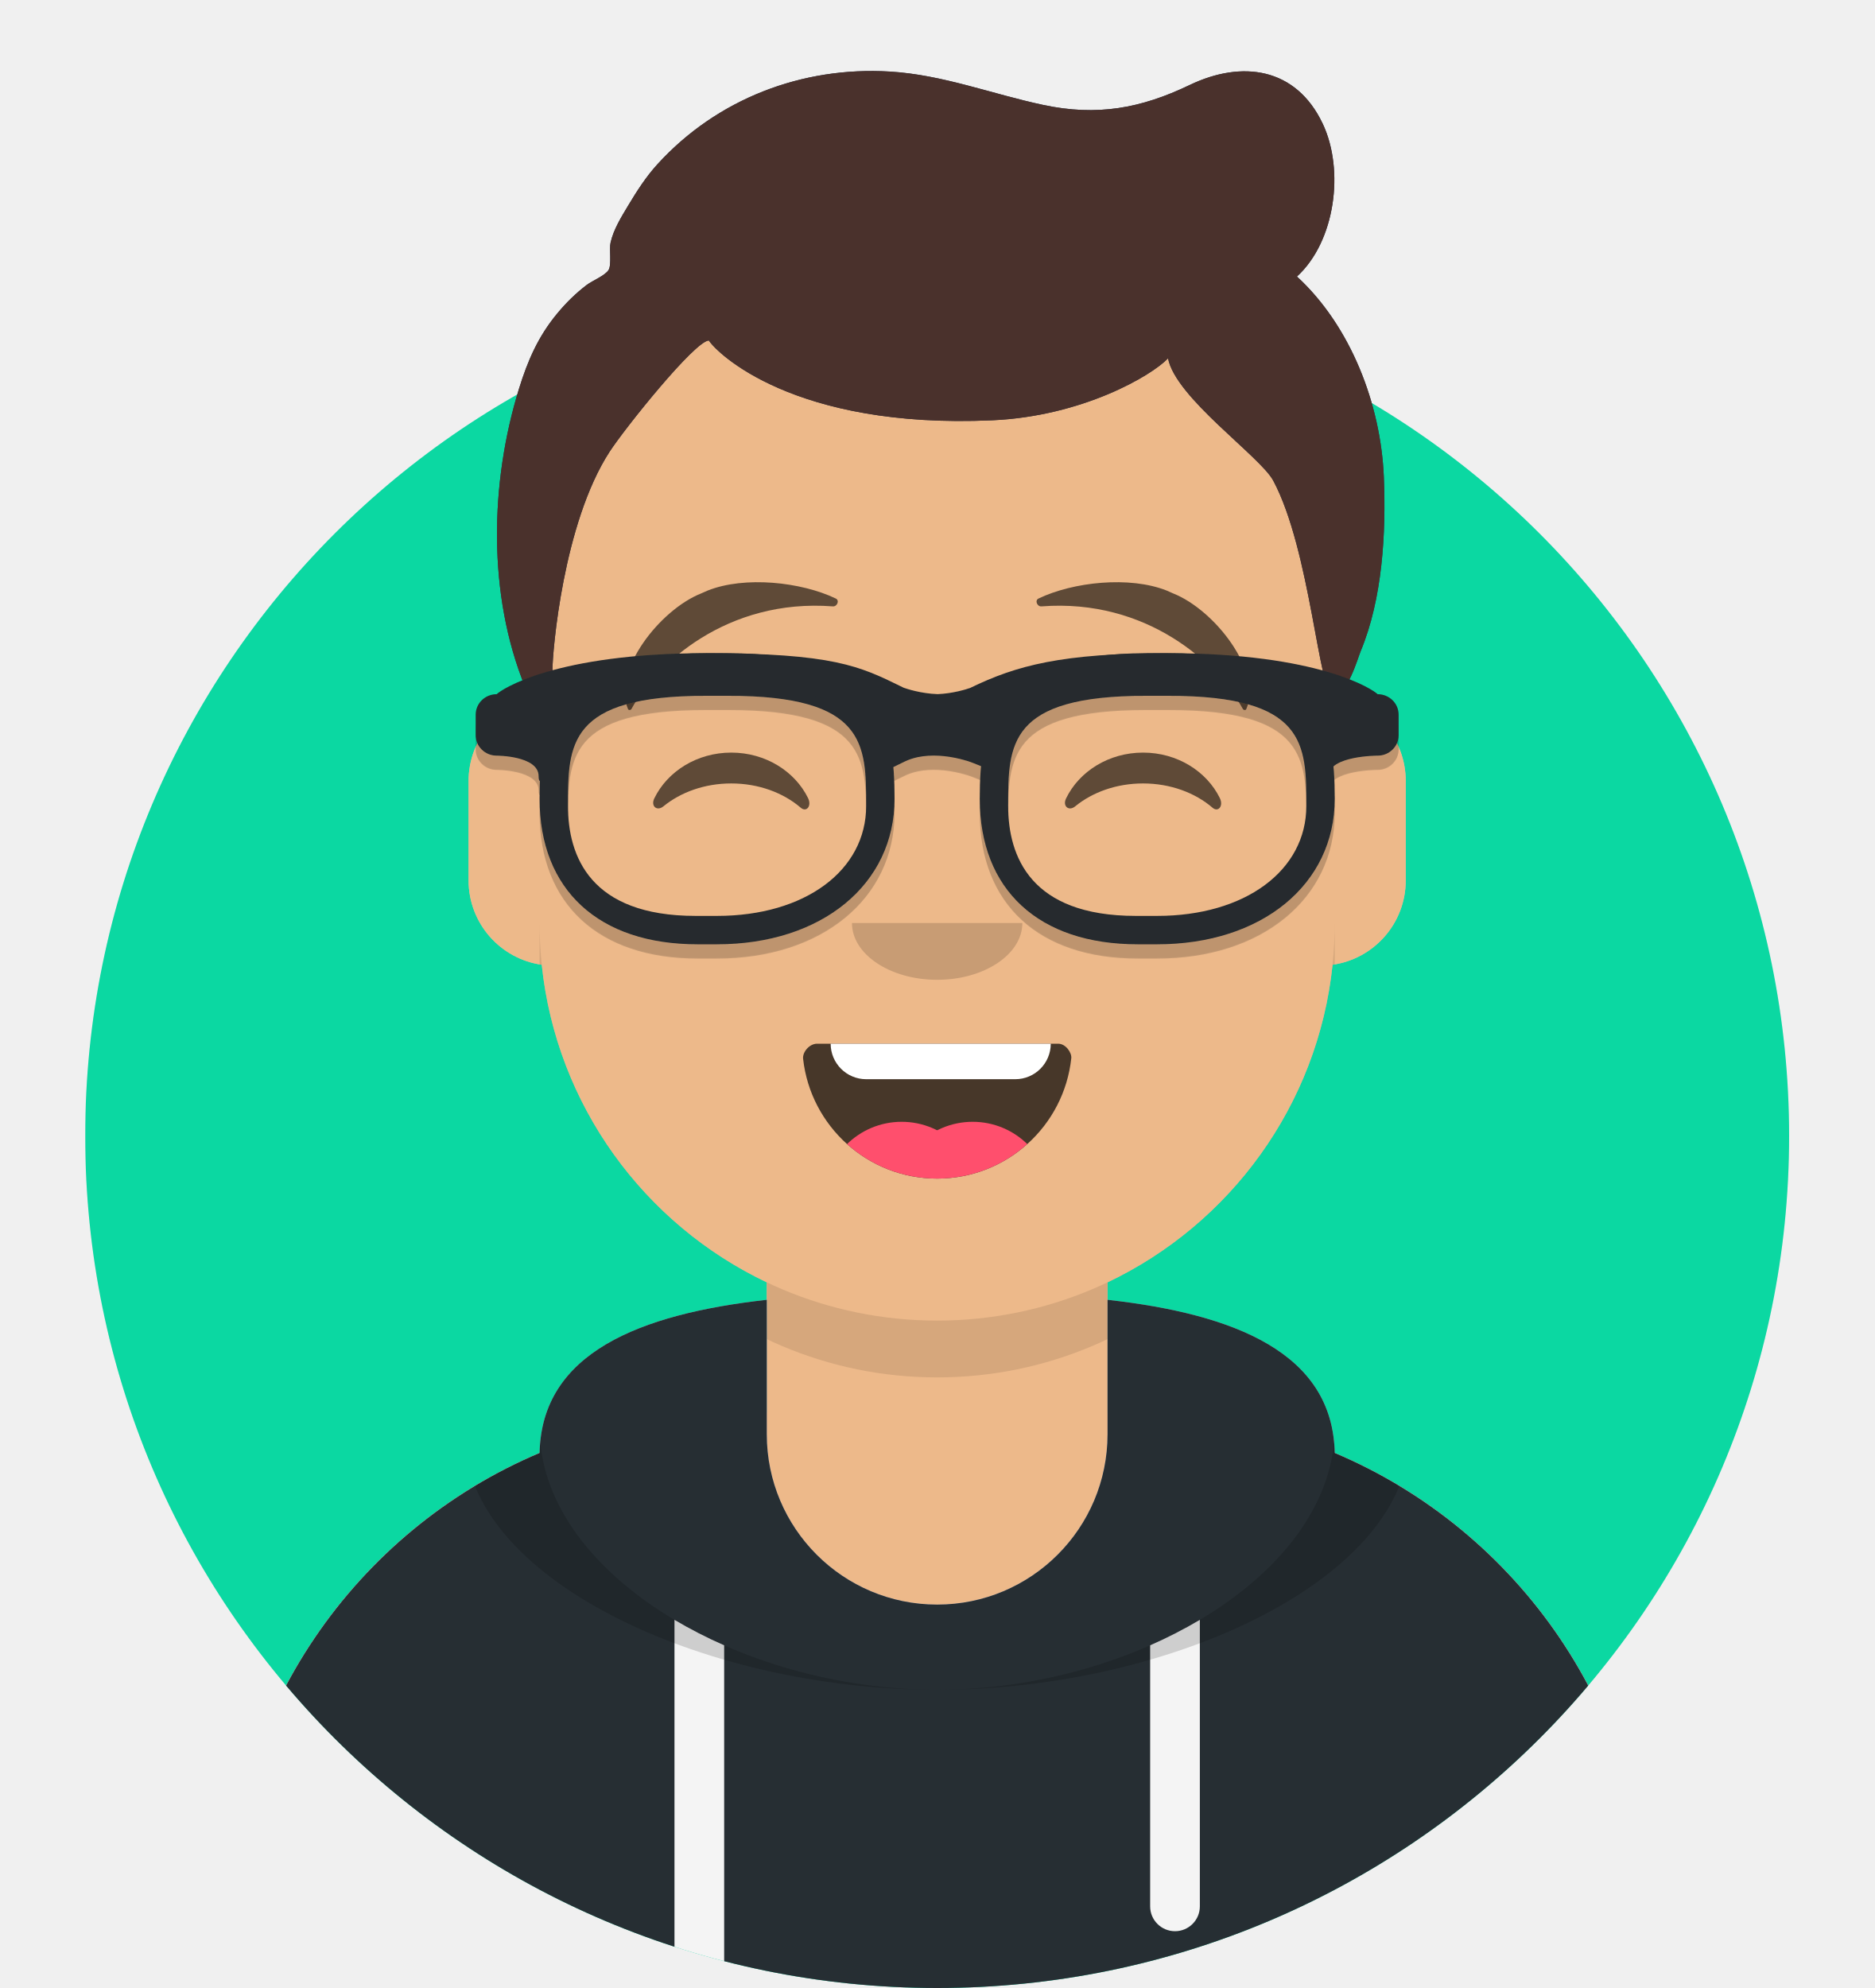
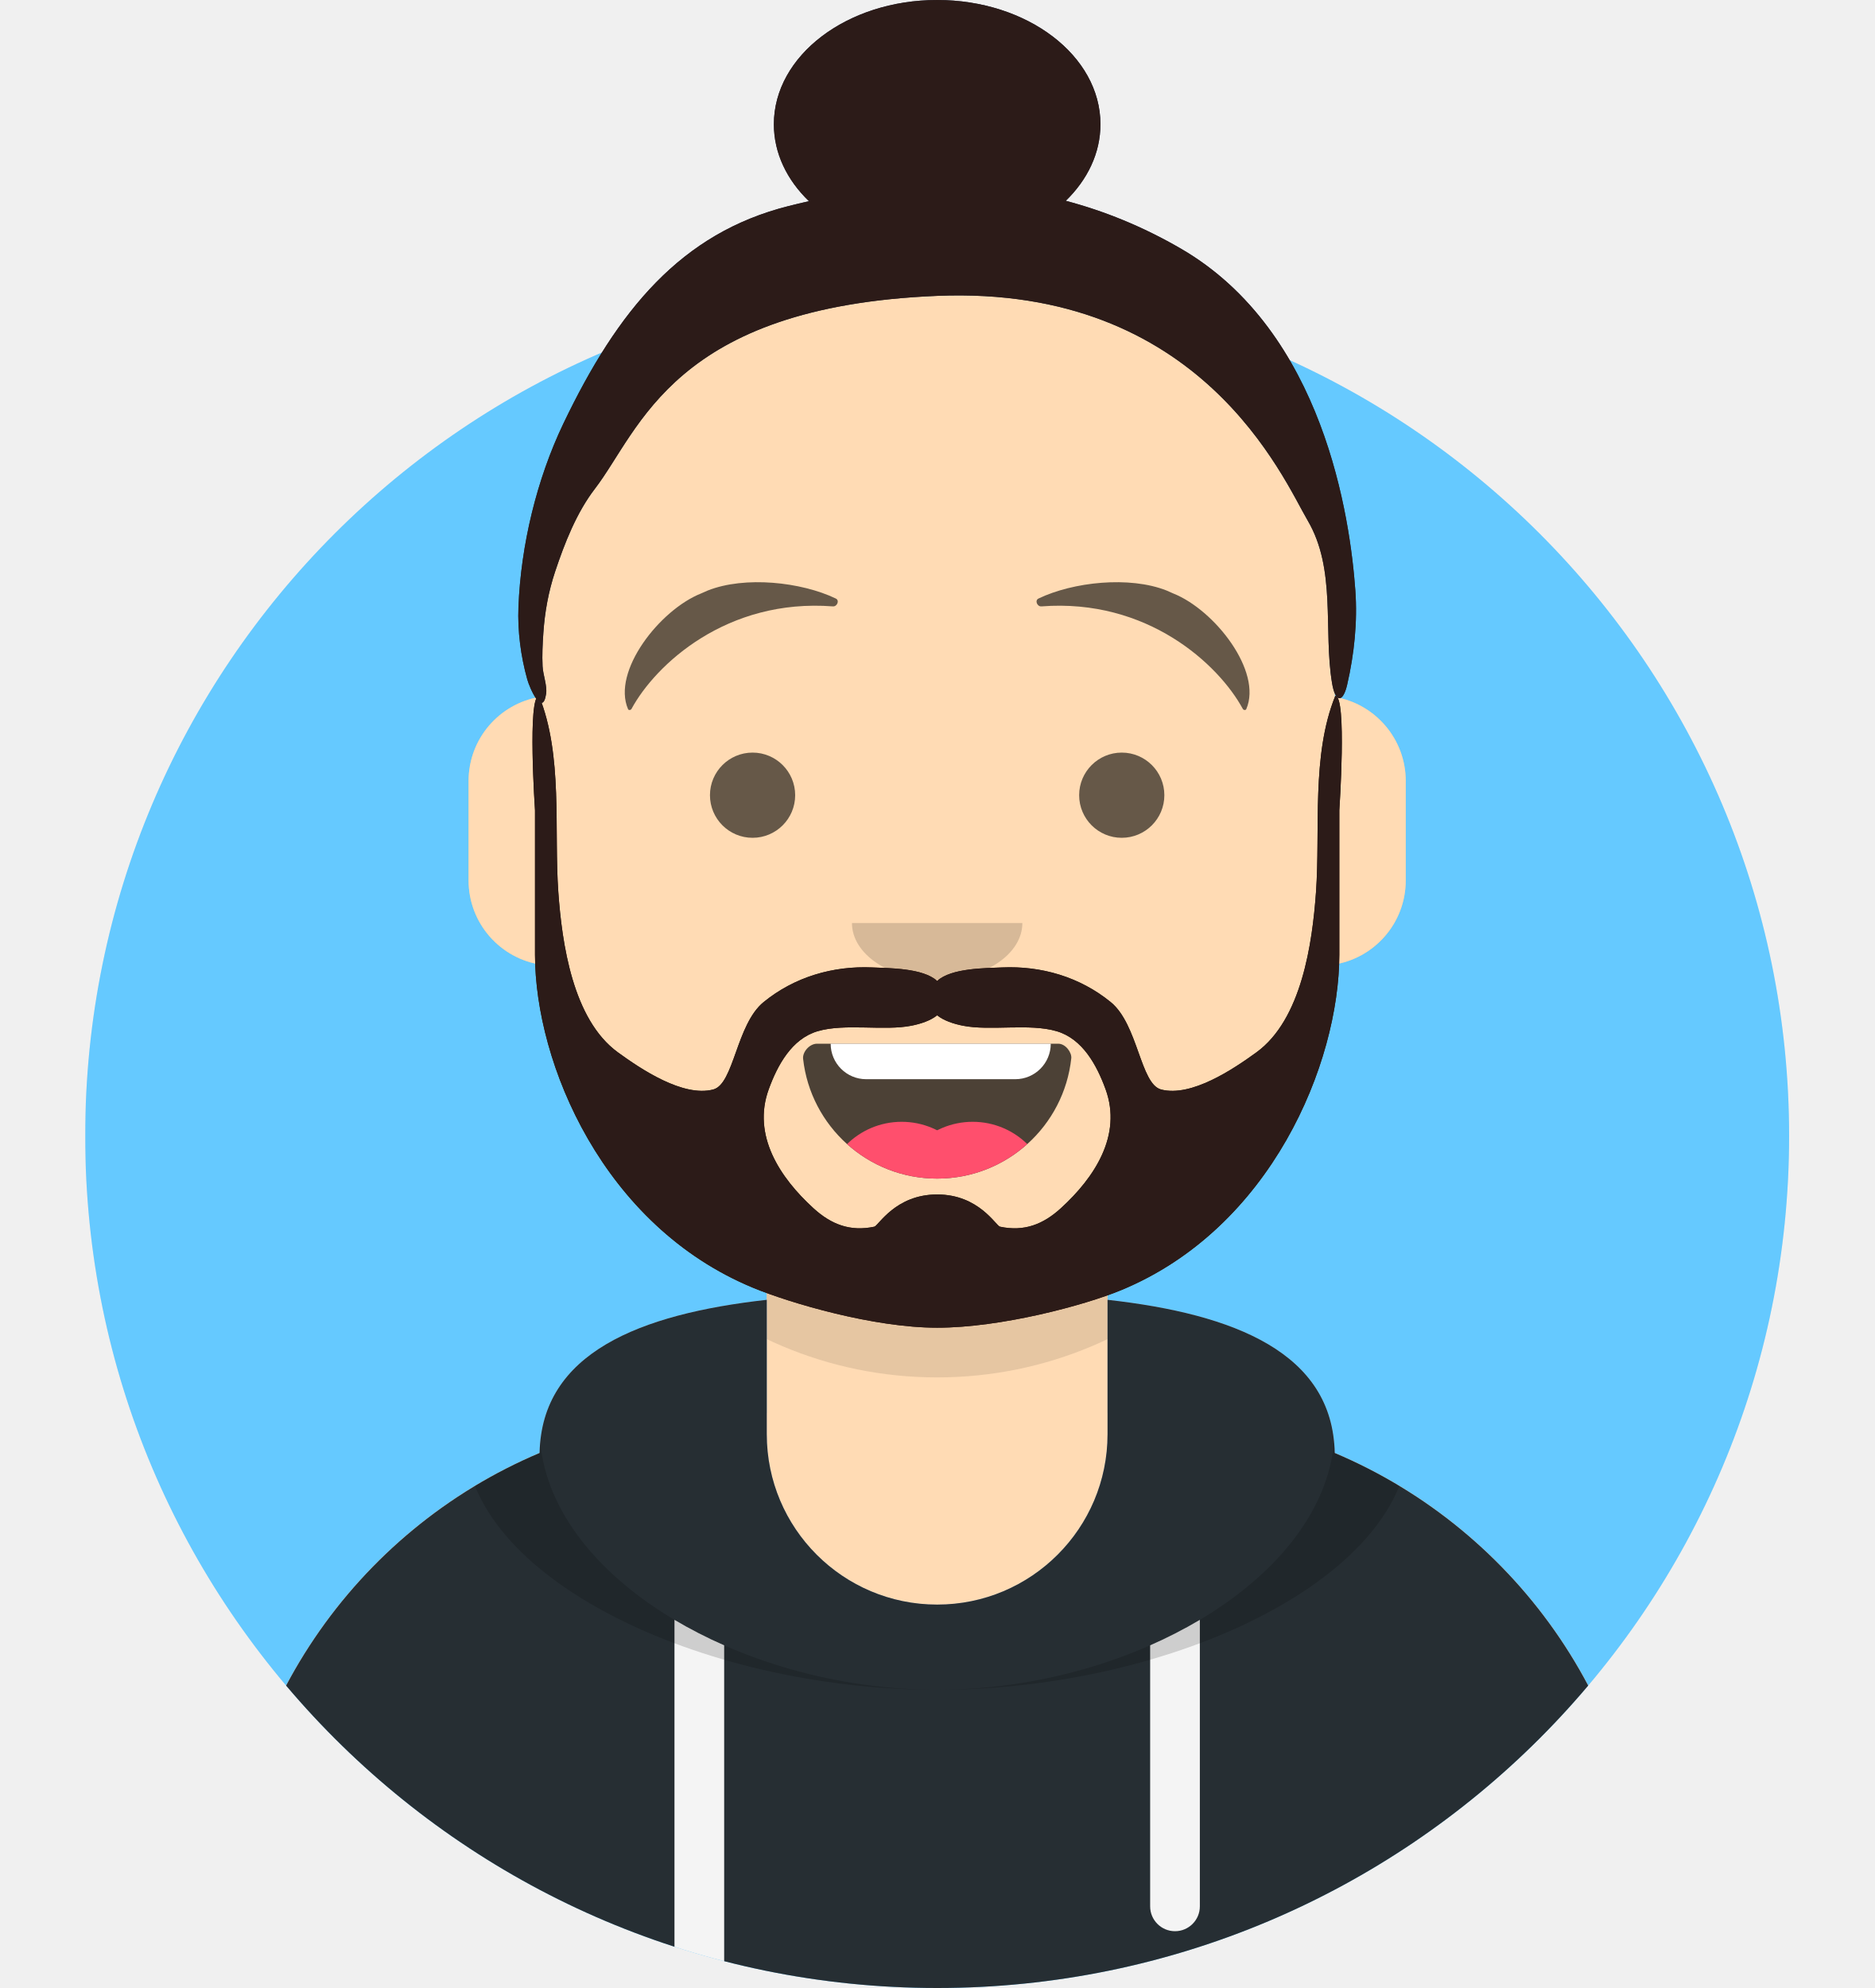
- <svg xmlns="http://www.w3.org/2000/svg" xmlns:xlink="http://www.w3.org/1999/xlink" width="264px" height="280px" viewBox="0 0 264 280" version="1.1" style="margin: 0px auto;">
+ <svg xmlns="http://www.w3.org/2000/svg" xmlns:xlink="http://www.w3.org/1999/xlink" width="264px" height="280px" viewBox="0 0 264 280" version="1.1">
  <defs>
    <circle id="path-1" cx="120" cy="120" r="120" />
    <path d="M12,160 C12,226.274 65.726,280 132,280 C198.274,280 252,226.274 252,160 L264,160 L264,-1.42108547e-14 L-3.19744231e-14,-1.42108547e-14 L-3.19744231e-14,160 L12,160 Z" id="path-3" />
    <path d="M124,144.611 L124,163 L128,163 L128,163 C167.765,163 200,195.235 200,235 L200,244 L0,244 L0,235 C-4.86974701e-15,195.235 32.235,163 72,163 L72,163 L76,163 L76,144.611 C58.763,136.422 46.372,119.687 44.305,99.881 C38.48,99.058 34,94.052 34,88 L34,74 C34,68.054 38.325,63.118 44,62.166 L44,56 L44,56 C44,25.072 69.072,5.68137151e-15 100,0 L100,0 L100,0 C130.928,-5.68137151e-15 156,25.072 156,56 L156,62.166 C161.675,63.118 166,68.054 166,74 L166,88 C166,94.052 161.52,99.058 155.695,99.881 C153.628,119.687 141.237,136.422 124,144.611 Z" id="path-5" />
  </defs>
  <g id="Avataaar" stroke="none" stroke-width="1" fill="none" fill-rule="evenodd">
    <g transform="translate(-825, -1100)" id="Avataaar/Circle">
      <g transform="translate(825, 1100)">
        <g id="Circle" stroke-width="1" fill-rule="evenodd" transform="translate(12, 40)">
          <mask id="mask-2" fill="white">
            <use xlink:href="#path-1" />
          </mask>
          <use id="Circle-Background" fill="#E6E6E6" xlink:href="#path-1" />
-           <g id="Color/Palette/Blue-01" mask="url(#mask-2)" fill="#0bd8a2">
+           <g id="Color/Palette/Blue-01" mask="url(#mask-2)" fill="#65C9FF">
            <rect id="🖍Color" x="0" y="0" width="240" height="240" />
          </g>
        </g>
        <mask id="mask-4" fill="white">
          <use xlink:href="#path-3" />
        </mask>
        <g id="Mask" />
        <g id="Avataaar" stroke-width="1" fill-rule="evenodd" mask="url(#mask-4)">
          <g id="Body" transform="translate(32, 36)">
            <mask id="mask-6" fill="white">
              <use xlink:href="#path-5" />
            </mask>
            <use fill="#D0C6AC" xlink:href="#path-5" />
-             <g id="Skin/👶🏽-03-Brown" mask="url(#mask-6)" fill="#EDB98A">
-               <g transform="translate(0, 0)" id="Color">
-                 <rect x="0" y="0" width="264" height="280" />
+             <g id="Skin/👶🏽-03-Brown" mask="url(#mask-6)" fill="#FFDBB4">
+               <g transform="translate(-32, 0)" id="Color">
+                 <rect x="0" y="0" width="264" height="244" />
              </g>
            </g>
            <path d="M156,79 L156,102 C156,132.928 130.928,158 100,158 C69.072,158 44,132.928 44,102 L44,79 L44,94 C44,124.928 69.072,150 100,150 C130.928,150 156,124.928 156,94 L156,79 Z" id="Neck-Shadow" fill-opacity="0.1" fill="#000000" mask="url(#mask-6)" />
          </g>
          <g id="Clothing/Hoodie" transform="translate(0, 170)">
            <defs>
-               <path d="M108,13.071 C90.081,15.076 76.28,20.552 76.004,34.645 C50.146,45.568 32,71.165 32,100.999 L32,100.999 L32,110 L232,110 L232,100.999 C232,71.165 213.854,45.568 187.996,34.645 C187.72,20.552 173.919,15.076 156,13.071 L156,32 L156,32 C156,45.255 145.255,56 132,56 L132,56 C118.745,56 108,45.255 108,32 L108,13.071 Z" id="react-path-11" />
+               <path d="M108,13.071 C90.081,15.076 76.28,20.552 76.004,34.645 C50.146,45.568 32,71.165 32,100.999 L32,100.999 L32,110 L232,110 L232,100.999 C232,71.165 213.854,45.568 187.996,34.645 C187.72,20.552 173.919,15.076 156,13.071 L156,32 L156,32 C156,45.255 145.255,56 132,56 L132,56 C118.745,56 108,45.255 108,32 L108,13.071 Z" id="react-path-334" />
            </defs>
-             <mask id="react-mask-12" fill="white">
-               <use xlink:href="#react-path-11" />
+             <mask id="react-mask-335" fill="white">
+               <use xlink:href="#react-path-334" />
            </mask>
-             <use id="Hoodie" fill="#B7C1DB" fill-rule="evenodd" xlink:href="#react-path-11" />
-             <g id="Color/Palette/Gray-01" mask="url(#react-mask-12)" fill-rule="evenodd" fill="#262E33">
+             <use id="Hoodie" fill="#B7C1DB" fill-rule="evenodd" xlink:href="#react-path-334" />
+             <g id="Color/Palette/Gray-01" mask="url(#react-mask-335)" fill-rule="evenodd" fill="#262E33">
              <rect id="🖍Color" x="0" y="0" width="264" height="110" />
            </g>
-             <path d="M102,61.739 L102,110 L95,110 L95,58.15 C97.204,59.46 99.547,60.661 102,61.739 Z M169,58.15 L169,98.5 C169,100.433 167.433,102 165.5,102 C163.567,102 162,100.433 162,98.5 L162,61.739 C164.453,60.661 166.796,59.46 169,58.15 Z" id="Straps" fill="#F4F4F4" fill-rule="evenodd" mask="url(#react-mask-12)" />
-             <path d="M90.96,12.724 C75.909,15.571 65.5,21.243 65.5,32.308 C65.5,52.02 98.538,68 132,68 C165.462,68 198.5,52.02 198.5,32.308 C198.5,21.243 188.091,15.571 173.04,12.724 C182.125,16.074 188,21.706 188,31.077 C188,51.469 160.179,68 132,68 C103.821,68 76,51.469 76,31.077 C76,21.706 81.875,16.074 90.96,12.724 Z" id="Shadow" fill-opacity="0.16" fill="#000000" fill-rule="evenodd" mask="url(#react-mask-12)" />
+             <path d="M102,61.739 L102,110 L95,110 L95,58.15 C97.204,59.46 99.547,60.661 102,61.739 Z M169,58.15 L169,98.5 C169,100.433 167.433,102 165.5,102 C163.567,102 162,100.433 162,98.5 L162,61.739 C164.453,60.661 166.796,59.46 169,58.15 Z" id="Straps" fill="#F4F4F4" fill-rule="evenodd" mask="url(#react-mask-335)" />
+             <path d="M90.96,12.724 C75.909,15.571 65.5,21.243 65.5,32.308 C65.5,52.02 98.538,68 132,68 C165.462,68 198.5,52.02 198.5,32.308 C198.5,21.243 188.091,15.571 173.04,12.724 C182.125,16.074 188,21.706 188,31.077 C188,51.469 160.179,68 132,68 C103.821,68 76,51.469 76,31.077 C76,21.706 81.875,16.074 90.96,12.724 Z" id="Shadow" fill-opacity="0.16" fill="#000000" fill-rule="evenodd" mask="url(#react-mask-335)" />
          </g>
          <g id="Face" transform="translate(76, 82)" fill="#000000">
            <g id="Mouth/Smile" transform="translate(2, 52)">
              <defs>
-                 <path d="M35.118,15.128 C36.176,24.62 44.226,32 54,32 C63.804,32 71.874,24.574 72.892,15.04 C72.974,14.273 72.117,13 71.043,13 C56.149,13 44.738,13 37.087,13 C36.007,13 35.012,14.178 35.118,15.128 Z" id="react-path-13" />
+                 <path d="M35.118,15.128 C36.176,24.62 44.226,32 54,32 C63.804,32 71.874,24.574 72.892,15.04 C72.974,14.273 72.117,13 71.043,13 C56.149,13 44.738,13 37.087,13 C36.007,13 35.012,14.178 35.118,15.128 Z" id="react-path-350" />
              </defs>
-               <mask id="react-mask-14" fill="white">
-                 <use xlink:href="#react-path-13" />
+               <mask id="react-mask-351" fill="white">
+                 <use xlink:href="#react-path-350" />
              </mask>
-               <use id="Mouth" fill-opacity="0.7" fill="#000000" fill-rule="evenodd" xlink:href="#react-path-13" />
-               <rect id="Teeth" fill="#FFFFFF" fill-rule="evenodd" mask="url(#react-mask-14)" x="39" y="2" width="31" height="16" rx="5" />
-               <g id="Tongue" stroke-width="1" fill-rule="evenodd" mask="url(#react-mask-14)" fill="#FF4F6D">
+               <use id="Mouth" fill-opacity="0.7" fill="#000000" fill-rule="evenodd" xlink:href="#react-path-350" />
+               <rect id="Teeth" fill="#FFFFFF" fill-rule="evenodd" mask="url(#react-mask-351)" x="39" y="2" width="31" height="16" rx="5" />
+               <g id="Tongue" stroke-width="1" fill-rule="evenodd" mask="url(#react-mask-351)" fill="#FF4F6D">
                <g transform="translate(38, 24)">
                  <circle cx="11" cy="11" r="11" />
                  <circle cx="21" cy="11" r="11" />
                </g>
              </g>
            </g>
            <g id="Nose/Default" transform="translate(28, 40)" fill-opacity="0.16">
              <path d="M16,8 C16,12.418 21.373,16 28,16 L28,16 C34.627,16 40,12.418 40,8" id="Nose" />
            </g>
-             <g id="Eyes/Happy-😁" transform="translate(0, 8)" fill-opacity="0.6">
-               <path d="M16.16,22.447 C18.007,18.649 22.164,16 26.998,16 C31.814,16 35.959,18.63 37.815,22.407 C38.367,23.529 37.582,24.447 36.791,23.767 C34.34,21.66 30.859,20.344 26.998,20.344 C23.257,20.344 19.874,21.579 17.438,23.572 C16.547,24.3 15.62,23.558 16.16,22.447 Z" id="Squint" />
-               <path d="M74.16,22.447 C76.007,18.649 80.164,16 84.998,16 C89.814,16 93.959,18.63 95.815,22.407 C96.367,23.529 95.582,24.447 94.791,23.767 C92.34,21.66 88.859,20.344 84.998,20.344 C81.257,20.344 77.874,21.579 75.438,23.572 C74.547,24.3 73.62,23.558 74.16,22.447 Z" id="Squint" />
+             <g id="Eyes/Default-😀" transform="translate(0, 8)" fill-opacity="0.6">
+               <circle id="Eye" cx="30" cy="22" r="6" />
+               <circle id="Eye" cx="82" cy="22" r="6" />
            </g>
            <g id="Eyebrow/Natural/Raised-Excited-Natural" fill-opacity="0.6">
              <path d="M22.766,1.578 L23.677,1.176 C28.919,-0.905 36.865,-0.033 41.723,2.299 C42.29,2.571 41.902,3.452 41.321,3.407 C26.402,2.256 16.358,11.553 12.946,17.847 C12.845,18.034 12.539,18.055 12.464,17.881 C10.156,12.562 16.913,3.896 22.766,1.578 Z" id="Eye-Browse-Reddit" />
              <path d="M80.766,1.578 L81.677,1.176 C86.919,-0.905 94.865,-0.033 99.723,2.299 C100.29,2.571 99.902,3.452 99.321,3.407 C84.402,2.256 74.358,11.553 70.946,17.847 C70.845,18.034 70.539,18.055 70.464,17.881 C68.156,12.562 74.913,3.896 80.766,1.578 Z" id="Eye-Browse-Reddit" transform="translate(85, 9) scale(-1, 1) translate(-85, -9) " />
            </g>
          </g>
          <g id="Top" stroke-width="1" fill-rule="evenodd">
            <defs>
-               <rect id="react-path-19" x="0" y="0" width="264" height="280" />
-               <path d="M183.68,38.949 C189.086,33.999 190.387,23.962 187.318,17.449 C183.549,9.454 175.901,8.452 168.572,11.969 C161.664,15.284 155.515,16.388 147.95,14.782 C140.692,13.241 133.806,10.523 126.303,10.076 C113.978,9.343 102.003,13.915 93.603,23.129 C92,24.887 90.709,26.897 89.488,28.934 C88.512,30.564 87.411,32.313 86.995,34.192 C86.797,35.086 87.165,37.29 86.72,38.022 C86.239,38.812 84.424,39.537 83.651,40.124 C82.084,41.313 80.727,42.654 79.471,44.171 C76.805,47.393 75.338,50.758 74.103,54.743 C70.001,67.988 69.653,83.741 74.957,96.747 C75.664,98.481 77.855,102.099 79.143,98.385 C79.398,97.651 78.809,95.191 78.81,94.45 C78.815,91.73 80.316,73.721 86.857,63.633 C88.986,60.349 98.83,48.052 100.841,47.954 C101.906,49.646 112.721,60.462 140.783,59.195 C153.445,58.623 163.183,52.934 165.521,50.468 C166.549,56.001 178.513,64.284 180.336,67.692 C185.603,77.538 186.771,97.996 188.781,97.957 C190.791,97.919 192.234,92.72 192.648,91.727 C195.72,84.352 196.243,75.095 195.915,67.168 C195.488,56.966 191.277,45.942 183.68,38.949 Z" id="react-path-18" />
-               <filter x="-0.8%" y="-2.0%" width="101.5%" height="108.0%" filterUnits="objectBoundingBox" id="react-filter-15">
-                 <feOffset dx="0" dy="2" in="SourceAlpha" result="shadowOffsetOuter1" />
-                 <feColorMatrix values="0 0 0 0 0   0 0 0 0 0   0 0 0 0 0  0 0 0 0.16 0" type="matrix" in="shadowOffsetOuter1" result="shadowMatrixOuter1" />
-                 <feMerge>
-                   <feMergeNode in="shadowMatrixOuter1" />
-                   <feMergeNode in="SourceGraphic" />
-                 </feMerge>
-               </filter>
+               <rect id="react-path-319" x="0" y="0" width="264" height="280" />
+               <path d="M114.94,28.337 C113.954,28.559 112.986,28.791 112.037,29.03 C96.945,32.838 88.017,43.651 80.357,59.648 C76.596,67.503 74.366,76.791 74.023,85.481 C73.888,88.893 74.348,92.415 75.268,95.7 C75.605,96.906 77.423,101.087 77.922,97.709 C78.089,96.584 77.48,95.033 77.422,93.838 C77.344,92.269 77.427,90.681 77.534,89.115 C77.734,86.187 78.256,83.315 79.185,80.525 C80.512,76.537 82.201,72.213 84.787,68.848 C91.188,60.521 95.765,43.206 133,41.671 C170.235,40.136 181.749,67.461 185.183,73.301 C189.248,80.215 187.378,88.707 188.619,96.201 C189.091,99.05 190.164,98.987 190.751,96.438 C191.748,92.108 192.219,87.61 191.902,83.159 C191.184,73.111 187.497,46.706 167.309,35.006 C161.866,31.852 156.438,29.687 151.117,28.283 C154.176,25.311 156,21.568 156,17.5 C156,7.835 145.703,0 133,0 C120.297,0 110,7.835 110,17.5 C110,21.592 111.846,25.357 114.94,28.337 Z" id="react-path-318" />
            </defs>
-             <mask id="react-mask-17" fill="white">
-               <use xlink:href="#react-path-19" />
+             <mask id="react-mask-317" fill="white">
+               <use xlink:href="#react-path-319" />
            </mask>
            <g id="Mask" />
-             <g id="Top/Short-Hair/Short-Waved" mask="url(#react-mask-17)">
+             <g id="Top/Long-Hair/Bun" mask="url(#react-mask-317)">
              <g transform="translate(-1, 0)">
-                 <mask id="react-mask-16" fill="white">
-                   <use xlink:href="#react-path-18" />
+                 <g id="Facial-Hair/Beard-Light" transform="translate(49, 72)">
+                   <defs>
+                     <path d="M101.428,98.169 C98.915,100.463 96.237,101.494 92.853,100.773 C92.271,100.649 89.896,96.235 84,96.235 C78.103,96.235 75.729,100.649 75.147,100.773 C71.762,101.494 69.085,100.463 66.571,98.169 C61.846,93.856 57.917,87.908 60.278,81.419 C61.508,78.037 63.51,74.324 67.151,73.246 C71.038,72.096 76.497,73.244 80.415,72.458 C81.684,72.204 83.071,71.751 84,71 C84.929,71.751 86.316,72.204 87.585,72.458 C91.503,73.244 96.961,72.096 100.849,73.246 C104.49,74.324 106.491,78.037 107.722,81.419 C110.083,87.908 106.154,93.856 101.428,98.169 M140.081,26 C136.671,34.4 137.988,44.858 137.357,53.676 C136.844,60.843 135.337,71.586 128.973,76.215 C125.718,78.582 119.794,82.56 115.542,81.45 C112.615,80.686 112.302,72.29 108.455,69.147 C104.092,65.582 98.643,64.016 93.149,64.258 C90.779,64.362 85.984,64.337 84,66.16 C82.016,64.337 77.222,64.362 74.851,64.258 C69.357,64.016 63.908,65.582 59.545,69.147 C55.698,72.29 55.386,80.686 52.458,81.45 C48.206,82.56 42.282,78.582 39.027,76.215 C32.662,71.586 31.156,60.843 30.643,53.676 C30.012,44.858 31.329,34.4 27.919,26 C26.26,26 27.354,42.129 27.354,42.129 L27.354,62.485 C27.386,77.773 36.935,100.655 58.108,109.393 C63.286,111.53 75.015,115 84,115 C92.985,115 104.714,111.86 109.892,109.723 C131.065,100.986 140.614,77.773 140.646,62.485 L140.646,42.129 C140.646,42.129 141.74,26 140.081,26" id="react-path-323" />
+                   </defs>
+                   <mask id="react-mask-322" fill="white">
+                     <use xlink:href="#react-path-323" />
+                   </mask>
+                   <use id="Lite-Beard" fill="#331B0C" fill-rule="evenodd" xlink:href="#react-path-323" />
+                   <g id="Color/Hair/Brown" mask="url(#react-mask-322)" fill="#2C1B18">
+                     <g transform="translate(-32, 0)" id="Color">
+                       <rect x="0" y="0" width="264" height="244" />
+                     </g>
+                   </g>
+                 </g>
+                 <mask id="react-mask-316" fill="white">
+                   <use xlink:href="#react-path-318" />
                </mask>
-                 <use id="Short-Hair" stroke="none" fill="#28354B" fill-rule="evenodd" xlink:href="#react-path-18" />
-                 <g id="Skin/👶🏽-03-Brown" mask="url(#react-mask-16)" fill="#4A312C">
+                 <use id="Short-Hair" stroke="none" fill="#28354B" fill-rule="evenodd" xlink:href="#react-path-318" />
+                 <g id="Skin/👶🏽-03-Brown" mask="url(#react-mask-316)" fill="#2C1B18">
                  <g transform="translate(0, 0) " id="Color">
                    <rect x="0" y="0" width="264" height="280" />
-                   </g>
-                 </g>
-                 <g id="Top/_Resources/Prescription-02" fill="none" transform="translate(62, 85)" stroke-width="1">
-                   <defs>
-                     <filter x="-0.8%" y="-2.4%" width="101.5%" height="109.8%" filterUnits="objectBoundingBox" id="react-filter-20">
-                       <feOffset dx="0" dy="2" in="SourceAlpha" result="shadowOffsetOuter1" />
-                       <feColorMatrix values="0 0 0 0 0   0 0 0 0 0   0 0 0 0 0  0 0 0 0.2 0" type="matrix" in="shadowOffsetOuter1" result="shadowMatrixOuter1" />
-                       <feMerge>
-                         <feMergeNode in="shadowMatrixOuter1" />
-                         <feMergeNode in="SourceGraphic" />
-                       </feMerge>
-                     </filter>
-                   </defs>
-                   <g id="Wayfarers" filter="url(#react-filter-20)" transform="translate(6, 7)" fill="#252C2F">
-                     <path d="M34,41 L31.242,41 C17.315,41 9,33.336 9,20.5 C9,10.127 10.817,0 32.53,0 L35.47,0 C57.183,0 59,10.127 59,20.5 C59,32.569 48.721,41 34,41 Z M32.385,6 C13,6 13,12.841 13,21.502 C13,28.572 16.116,37 30.971,37 L34,37 C46.365,37 55,30.627 55,21.502 C55,12.841 55,6 35.615,6 L32.385,6 Z" id="Left" fill-rule="nonzero" />
-                     <path d="M96,41 L93.242,41 C79.315,41 71,33.336 71,20.5 C71,10.127 72.817,0 94.53,0 L97.47,0 C119.183,0 121,10.127 121,20.5 C121,32.569 110.721,41 96,41 Z M94.385,6 C75,6 75,12.841 75,21.502 C75,28.572 78.119,37 92.971,37 L96,37 C108.365,37 117,30.627 117,21.502 C117,12.841 117,6 97.615,6 L94.385,6 Z" id="Right" fill-rule="nonzero" />
-                     <path d="M2.955,5.772 C3.646,5.096 11.21,0 32.5,0 C50.351,0 54.13,1.853 59.85,4.652 L60.269,4.859 C60.667,4.999 62.7,5.69 65.079,5.766 C67.246,5.673 69.1,5.085 69.642,4.897 C76.17,1.722 82.561,0 97.5,0 C118.79,0 126.354,5.096 127.045,5.772 C128.679,5.772 130,7.062 130,8.657 L130,11.543 C130,13.139 128.679,14.429 127.045,14.429 C127.045,14.429 120.144,14.429 120.144,17.315 C120.144,20.2 118.182,13.139 118.182,11.543 L118.182,8.732 C114.579,7.353 108.128,4.786 97.5,4.786 C85.658,4.786 79.761,6.886 74.702,8.971 L74.759,9.108 L74.756,11.094 L72.539,16.444 L69.8,15.361 C69.556,15.264 69.028,15.09 68.296,14.91 C66.256,14.407 64.159,14.254 62.304,14.634 C61.624,14.774 60.992,14.984 60.413,15.267 L57.77,16.558 L55.127,11.396 L55.244,9.102 L55.325,8.907 C50.962,6.874 46.939,4.786 32.5,4.786 C21.872,4.786 15.422,7.352 11.818,8.731 L11.818,11.543 C11.818,13.139 8.864,20.2 8.864,17.315 C8.864,14.429 2.955,14.429 2.955,14.429 C1.324,14.429 0,13.139 0,11.543 L0,8.657 C0,7.062 1.324,5.772 2.955,5.772 Z" id="Stuff" fill-rule="nonzero" />
                  </g>
                </g>
              </g>
            </g>
          </g>
        </g>
      </g>
    </g>
  </g>
</svg>
